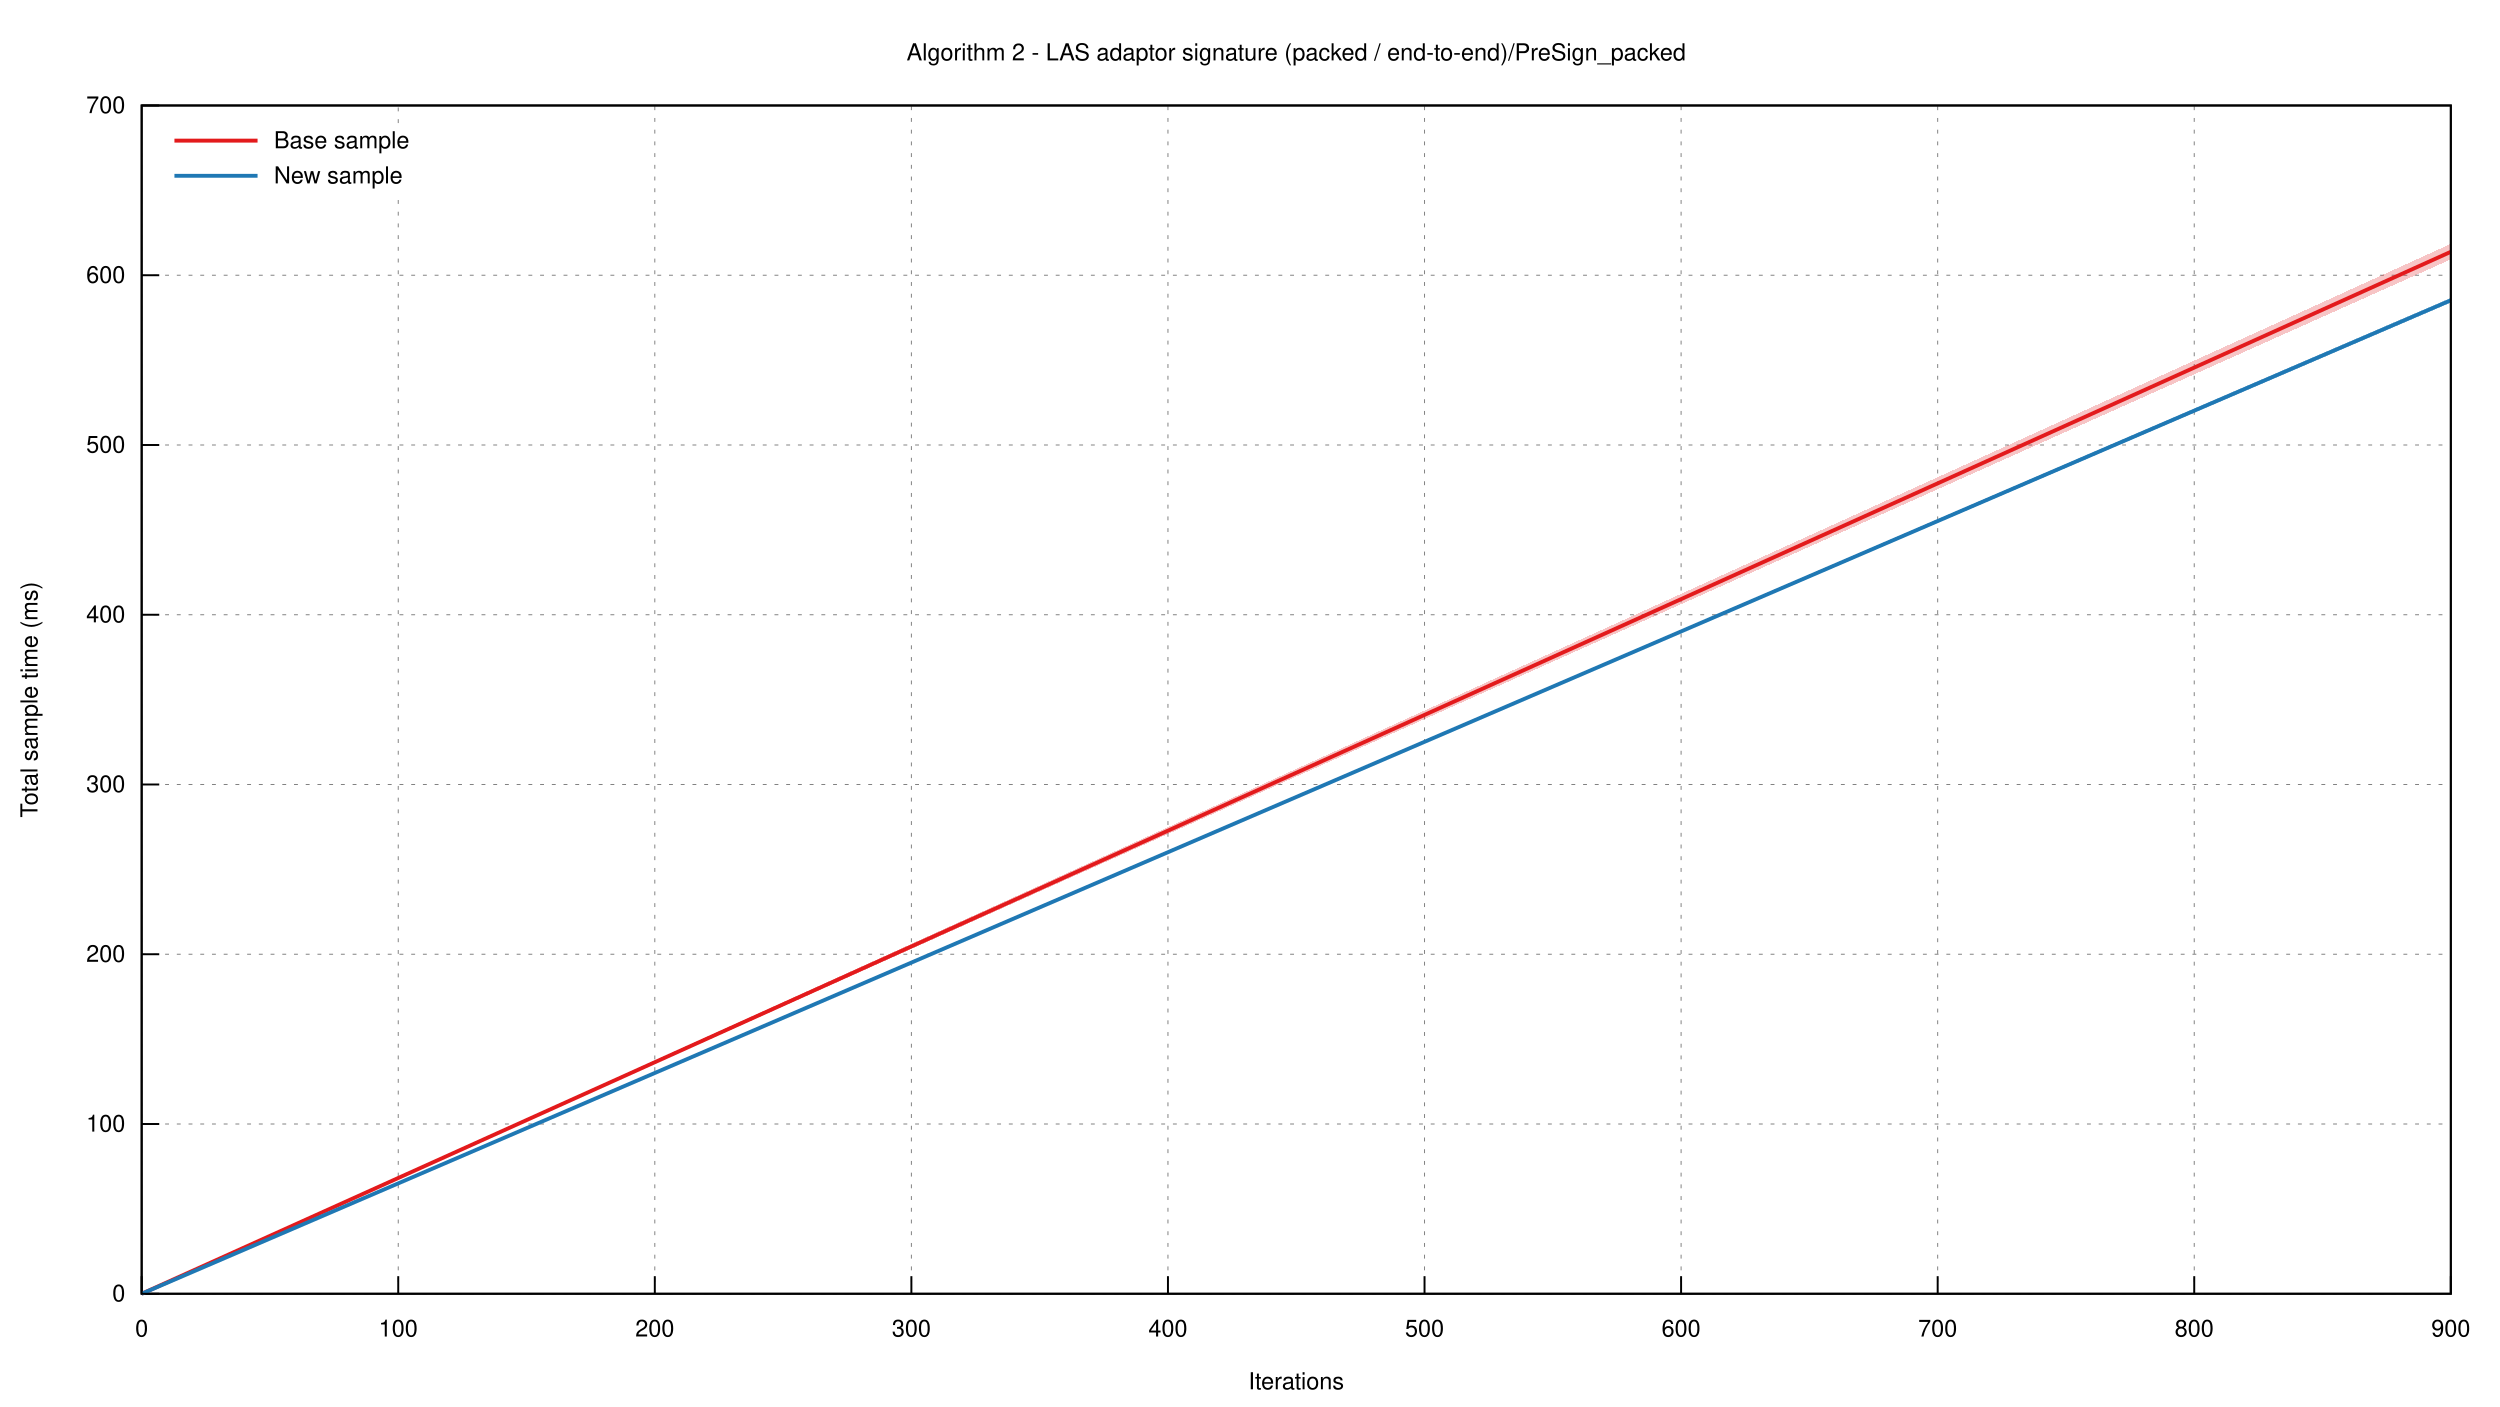
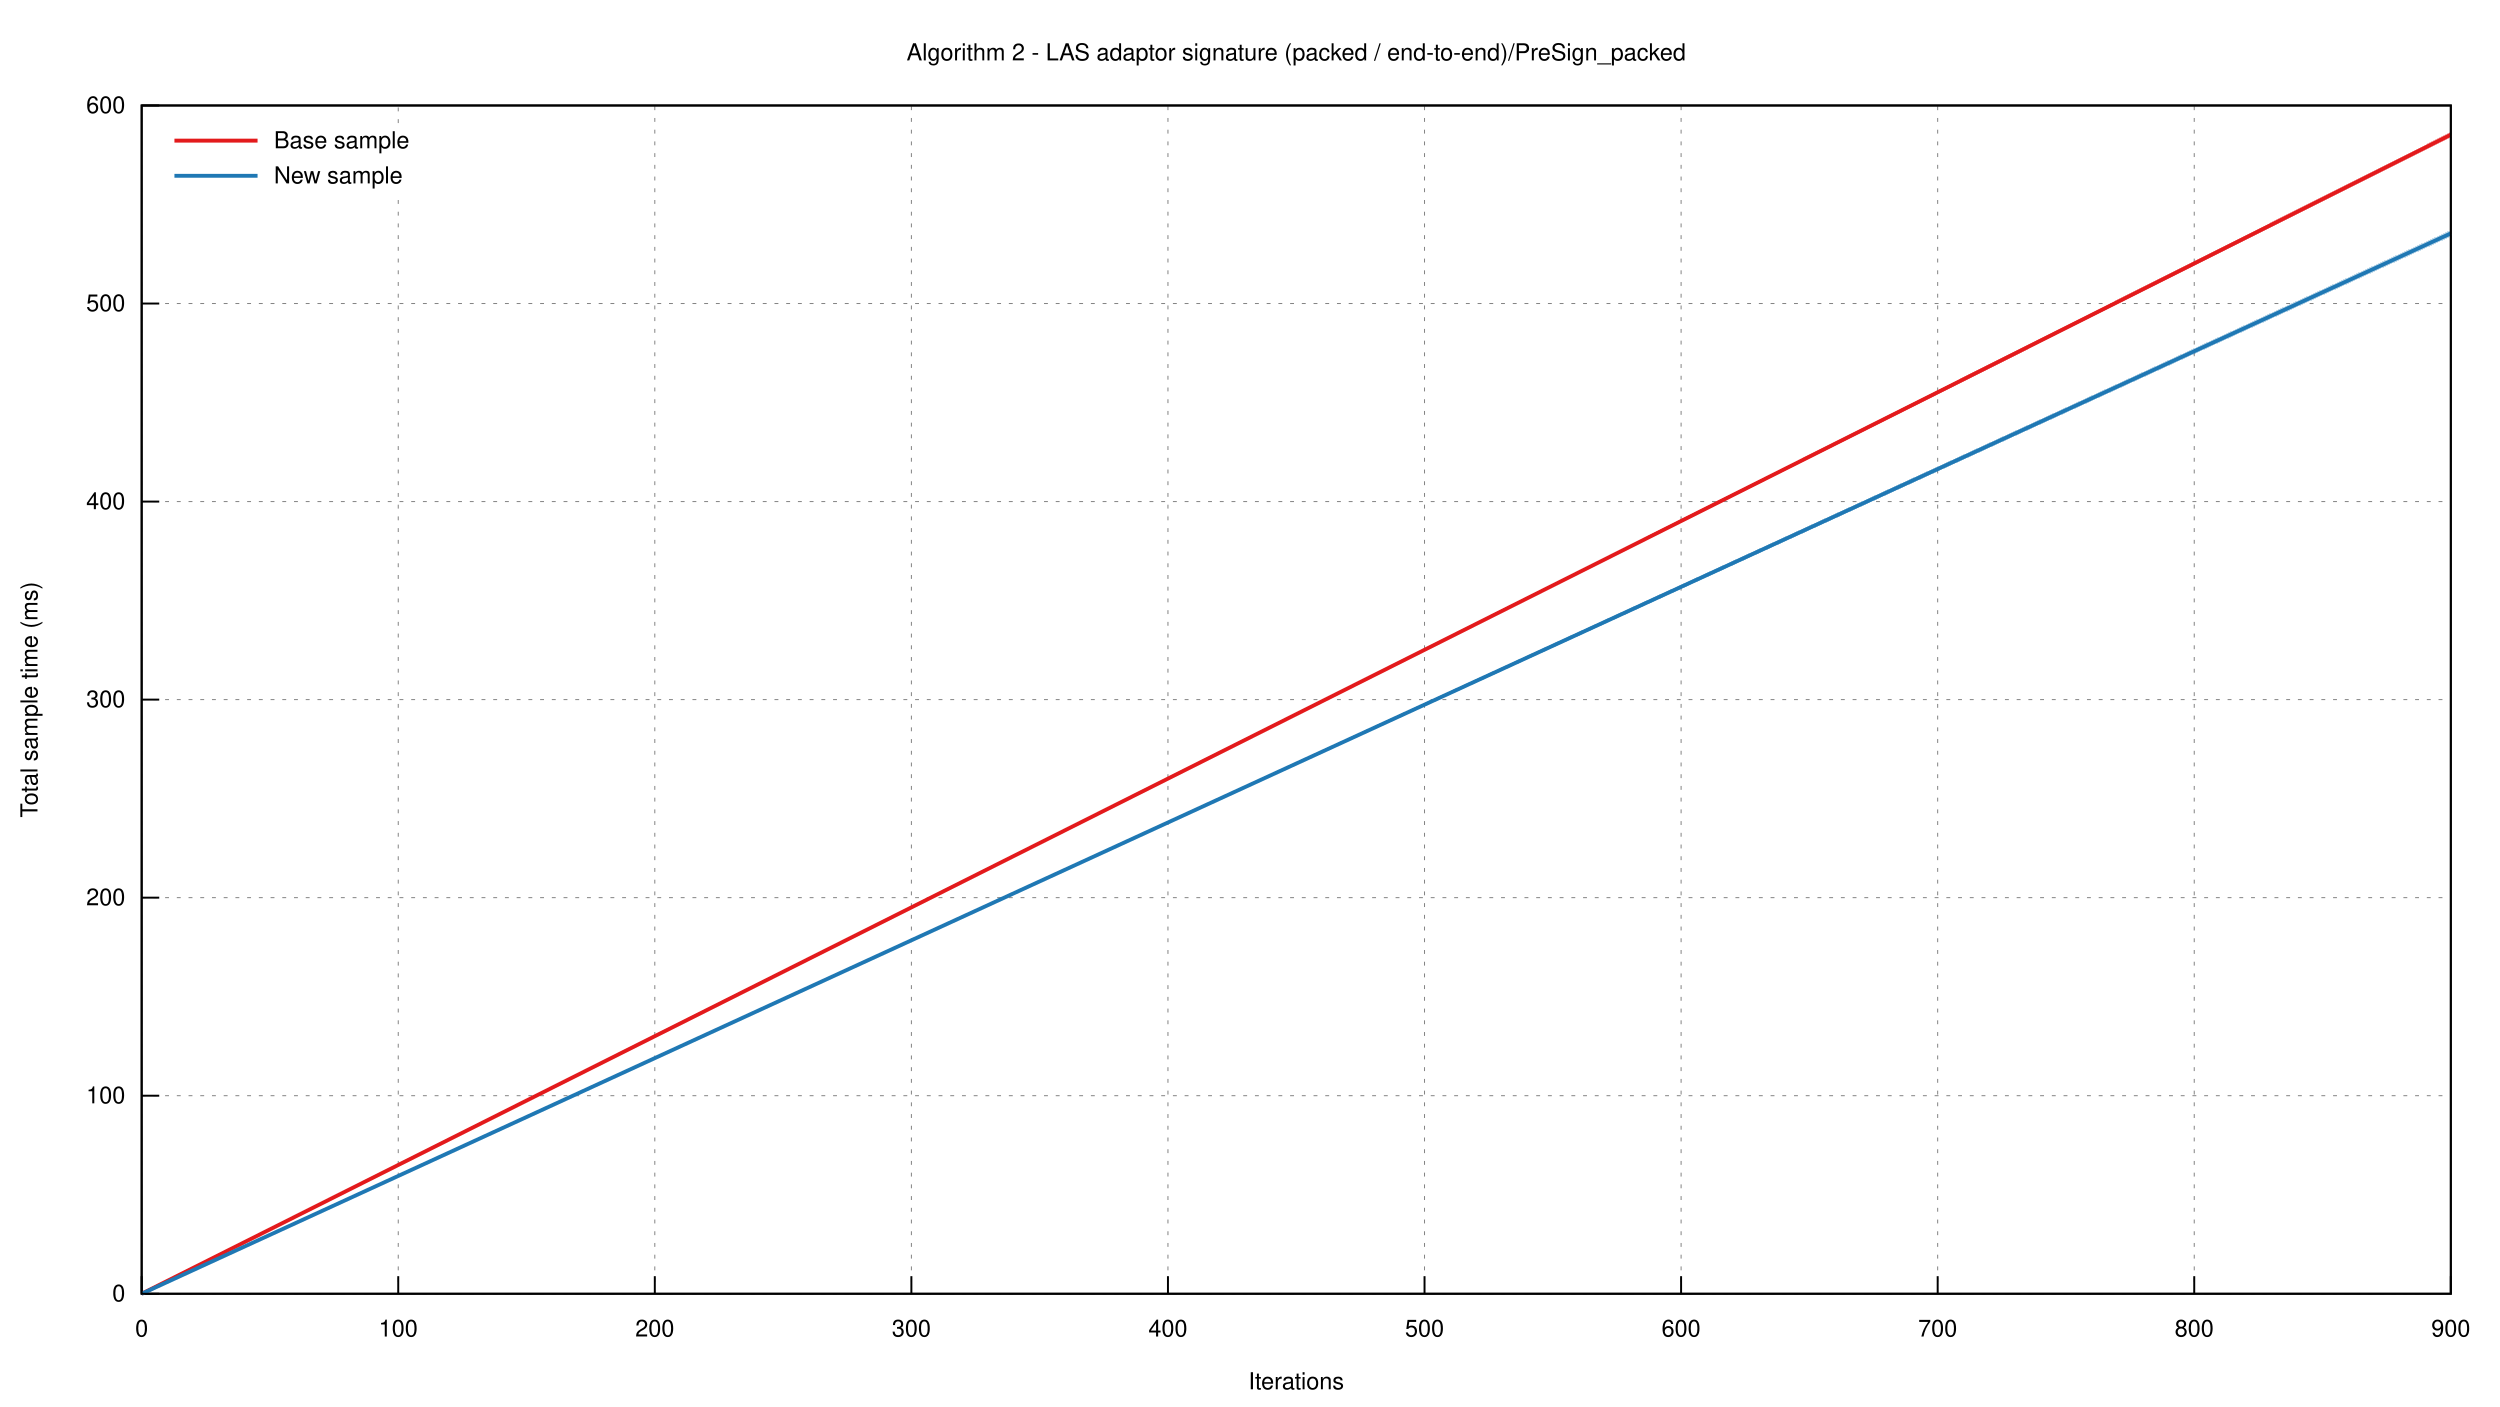
<svg xmlns="http://www.w3.org/2000/svg" xmlns:xlink="http://www.w3.org/1999/xlink" viewBox="0 0 1280 720">
  <g id="gnuplot_canvas">
    <rect x="0" y="0" width="1280" height="720" fill="none" />
    <defs>
      <circle id="gpDot" r="0.5" stroke-width="0.5" stroke="currentColor" />
      <path id="gpPt0" stroke-width="0.222" stroke="currentColor" d="M-1,0 h2 M0,-1 v2" />
      <path id="gpPt1" stroke-width="0.222" stroke="currentColor" d="M-1,-1 L1,1 M1,-1 L-1,1" />
      <path id="gpPt2" stroke-width="0.222" stroke="currentColor" d="M-1,0 L1,0 M0,-1 L0,1 M-1,-1 L1,1 M-1,1 L1,-1" />
      <rect id="gpPt3" stroke-width="0.222" stroke="currentColor" x="-1" y="-1" width="2" height="2" />
      <rect id="gpPt4" stroke-width="0.222" stroke="currentColor" fill="currentColor" x="-1" y="-1" width="2" height="2" />
      <circle id="gpPt5" stroke-width="0.222" stroke="currentColor" cx="0" cy="0" r="1" />
      <use xlink:href="#gpPt5" id="gpPt6" fill="currentColor" stroke="none" />
      <path id="gpPt7" stroke-width="0.222" stroke="currentColor" d="M0,-1.33 L-1.33,0.67 L1.33,0.67 z" />
      <use xlink:href="#gpPt7" id="gpPt8" fill="currentColor" stroke="none" />
      <use xlink:href="#gpPt7" id="gpPt9" stroke="currentColor" transform="rotate(180)" />
      <use xlink:href="#gpPt9" id="gpPt10" fill="currentColor" stroke="none" />
      <use xlink:href="#gpPt3" id="gpPt11" stroke="currentColor" transform="rotate(45)" />
      <use xlink:href="#gpPt11" id="gpPt12" fill="currentColor" stroke="none" />
      <path id="gpPt13" stroke-width="0.222" stroke="currentColor" d="M0,1.330 L1.265,0.411 L0.782,-1.067 L-0.782,-1.076 L-1.265,0.411 z" />
      <use xlink:href="#gpPt13" id="gpPt14" fill="currentColor" stroke="none" />
      <filter id="textbox" filterUnits="objectBoundingBox" x="0" y="0" height="1" width="1">
        <feFlood flood-color="white" flood-opacity="1" result="bgnd" />
        <feComposite in="SourceGraphic" in2="bgnd" operator="atop" />
      </filter>
      <filter id="greybox" filterUnits="objectBoundingBox" x="0" y="0" height="1" width="1">
        <feFlood flood-color="lightgrey" flood-opacity="1" result="grey" />
        <feComposite in="SourceGraphic" in2="grey" operator="atop" />
      </filter>
    </defs>
    <g fill="none" color="white" stroke="currentColor" stroke-width="1.00" stroke-linecap="butt" stroke-linejoin="miter">
</g>
    <g fill="none" color="black" stroke="currentColor" stroke-width="1.00" stroke-linecap="butt" stroke-linejoin="miter">
</g>
    <g fill="none" color="black" stroke="black" stroke-width="0.50" stroke-linecap="butt" stroke-linejoin="miter">
</g>
    <g fill="none" color="gray" stroke="currentColor" stroke-width="0.50" stroke-linecap="butt" stroke-linejoin="miter">
      <path stroke="gray" stroke-dasharray="2,4" class="gridline" d="M72.53,662.40 L1254.82,662.40  " />
    </g>
    <g fill="none" color="gray" stroke="gray" stroke-width="1.00" stroke-linecap="butt" stroke-linejoin="miter">
</g>
    <g fill="none" color="black" stroke="currentColor" stroke-width="1.00" stroke-linecap="butt" stroke-linejoin="miter">
      <path stroke="black" d="M72.53,662.40 L81.53,662.40  " />
      <g transform="translate(64.14,666.30)" stroke="none" fill="black" font-family="Helvetica" font-size="12.00" text-anchor="end">
        <text>
          <tspan font-family="Helvetica"> 0</tspan>
        </text>
      </g>
    </g>
    <g fill="none" color="black" stroke="currentColor" stroke-width="1.00" stroke-linecap="butt" stroke-linejoin="miter">
</g>
    <g fill="none" color="black" stroke="black" stroke-width="0.50" stroke-linecap="butt" stroke-linejoin="miter">
</g>
    <g fill="none" color="gray" stroke="currentColor" stroke-width="0.50" stroke-linecap="butt" stroke-linejoin="miter">
-       <path stroke="gray" stroke-dasharray="2,4" class="gridline" d="M72.53,575.49 L1254.82,575.49  " />
-     </g>
-     <g fill="none" color="gray" stroke="gray" stroke-width="1.00" stroke-linecap="butt" stroke-linejoin="miter">
- </g>
-     <g fill="none" color="black" stroke="currentColor" stroke-width="1.00" stroke-linecap="butt" stroke-linejoin="miter">
-       <path stroke="black" d="M72.53,575.49 L81.53,575.49  " />
-       <g transform="translate(64.14,579.39)" stroke="none" fill="black" font-family="Helvetica" font-size="12.00" text-anchor="end">
+       <path stroke="gray" stroke-dasharray="2,4" class="gridline" d="M72.53,561.00 L1254.82,561.00  " />
+     </g>
+     <g fill="none" color="gray" stroke="gray" stroke-width="1.00" stroke-linecap="butt" stroke-linejoin="miter">
+ </g>
+     <g fill="none" color="black" stroke="currentColor" stroke-width="1.00" stroke-linecap="butt" stroke-linejoin="miter">
+       <path stroke="black" d="M72.53,561.00 L81.53,561.00  " />
+       <g transform="translate(64.14,564.90)" stroke="none" fill="black" font-family="Helvetica" font-size="12.00" text-anchor="end">
        <text>
          <tspan font-family="Helvetica"> 100</tspan>
        </text>
      </g>
    </g>
    <g fill="none" color="black" stroke="currentColor" stroke-width="1.00" stroke-linecap="butt" stroke-linejoin="miter">
</g>
    <g fill="none" color="black" stroke="black" stroke-width="0.50" stroke-linecap="butt" stroke-linejoin="miter">
</g>
    <g fill="none" color="gray" stroke="currentColor" stroke-width="0.50" stroke-linecap="butt" stroke-linejoin="miter">
-       <path stroke="gray" stroke-dasharray="2,4" class="gridline" d="M72.53,488.57 L1254.82,488.57  " />
-     </g>
-     <g fill="none" color="gray" stroke="gray" stroke-width="1.00" stroke-linecap="butt" stroke-linejoin="miter">
- </g>
-     <g fill="none" color="black" stroke="currentColor" stroke-width="1.00" stroke-linecap="butt" stroke-linejoin="miter">
-       <path stroke="black" d="M72.53,488.57 L81.53,488.57  " />
-       <g transform="translate(64.14,492.47)" stroke="none" fill="black" font-family="Helvetica" font-size="12.00" text-anchor="end">
+       <path stroke="gray" stroke-dasharray="2,4" class="gridline" d="M72.53,459.60 L1254.82,459.60  " />
+     </g>
+     <g fill="none" color="gray" stroke="gray" stroke-width="1.00" stroke-linecap="butt" stroke-linejoin="miter">
+ </g>
+     <g fill="none" color="black" stroke="currentColor" stroke-width="1.00" stroke-linecap="butt" stroke-linejoin="miter">
+       <path stroke="black" d="M72.53,459.60 L81.53,459.60  " />
+       <g transform="translate(64.14,463.50)" stroke="none" fill="black" font-family="Helvetica" font-size="12.00" text-anchor="end">
        <text>
          <tspan font-family="Helvetica"> 200</tspan>
        </text>
      </g>
    </g>
    <g fill="none" color="black" stroke="currentColor" stroke-width="1.00" stroke-linecap="butt" stroke-linejoin="miter">
</g>
    <g fill="none" color="black" stroke="black" stroke-width="0.50" stroke-linecap="butt" stroke-linejoin="miter">
</g>
    <g fill="none" color="gray" stroke="currentColor" stroke-width="0.50" stroke-linecap="butt" stroke-linejoin="miter">
-       <path stroke="gray" stroke-dasharray="2,4" class="gridline" d="M72.53,401.66 L1254.82,401.66  " />
-     </g>
-     <g fill="none" color="gray" stroke="gray" stroke-width="1.00" stroke-linecap="butt" stroke-linejoin="miter">
- </g>
-     <g fill="none" color="black" stroke="currentColor" stroke-width="1.00" stroke-linecap="butt" stroke-linejoin="miter">
-       <path stroke="black" d="M72.53,401.66 L81.53,401.66  " />
-       <g transform="translate(64.14,405.56)" stroke="none" fill="black" font-family="Helvetica" font-size="12.00" text-anchor="end">
+       <path stroke="gray" stroke-dasharray="2,4" class="gridline" d="M72.53,358.20 L1254.82,358.20  " />
+     </g>
+     <g fill="none" color="gray" stroke="gray" stroke-width="1.00" stroke-linecap="butt" stroke-linejoin="miter">
+ </g>
+     <g fill="none" color="black" stroke="currentColor" stroke-width="1.00" stroke-linecap="butt" stroke-linejoin="miter">
+       <path stroke="black" d="M72.53,358.20 L81.53,358.20  " />
+       <g transform="translate(64.14,362.10)" stroke="none" fill="black" font-family="Helvetica" font-size="12.00" text-anchor="end">
        <text>
          <tspan font-family="Helvetica"> 300</tspan>
        </text>
      </g>
    </g>
    <g fill="none" color="black" stroke="currentColor" stroke-width="1.00" stroke-linecap="butt" stroke-linejoin="miter">
</g>
    <g fill="none" color="black" stroke="black" stroke-width="0.50" stroke-linecap="butt" stroke-linejoin="miter">
</g>
    <g fill="none" color="gray" stroke="currentColor" stroke-width="0.50" stroke-linecap="butt" stroke-linejoin="miter">
-       <path stroke="gray" stroke-dasharray="2,4" class="gridline" d="M72.53,314.75 L1254.82,314.75  " />
-     </g>
-     <g fill="none" color="gray" stroke="gray" stroke-width="1.00" stroke-linecap="butt" stroke-linejoin="miter">
- </g>
-     <g fill="none" color="black" stroke="currentColor" stroke-width="1.00" stroke-linecap="butt" stroke-linejoin="miter">
-       <path stroke="black" d="M72.53,314.75 L81.53,314.75  " />
-       <g transform="translate(64.14,318.65)" stroke="none" fill="black" font-family="Helvetica" font-size="12.00" text-anchor="end">
+       <path stroke="gray" stroke-dasharray="2,4" class="gridline" d="M72.53,256.81 L1254.82,256.81  " />
+     </g>
+     <g fill="none" color="gray" stroke="gray" stroke-width="1.00" stroke-linecap="butt" stroke-linejoin="miter">
+ </g>
+     <g fill="none" color="black" stroke="currentColor" stroke-width="1.00" stroke-linecap="butt" stroke-linejoin="miter">
+       <path stroke="black" d="M72.53,256.81 L81.53,256.81  " />
+       <g transform="translate(64.14,260.71)" stroke="none" fill="black" font-family="Helvetica" font-size="12.00" text-anchor="end">
        <text>
          <tspan font-family="Helvetica"> 400</tspan>
        </text>
      </g>
    </g>
    <g fill="none" color="black" stroke="currentColor" stroke-width="1.00" stroke-linecap="butt" stroke-linejoin="miter">
</g>
    <g fill="none" color="black" stroke="black" stroke-width="0.50" stroke-linecap="butt" stroke-linejoin="miter">
</g>
    <g fill="none" color="gray" stroke="currentColor" stroke-width="0.50" stroke-linecap="butt" stroke-linejoin="miter">
-       <path stroke="gray" stroke-dasharray="2,4" class="gridline" d="M72.53,227.84 L1254.82,227.84  " />
-     </g>
-     <g fill="none" color="gray" stroke="gray" stroke-width="1.00" stroke-linecap="butt" stroke-linejoin="miter">
- </g>
-     <g fill="none" color="black" stroke="currentColor" stroke-width="1.00" stroke-linecap="butt" stroke-linejoin="miter">
-       <path stroke="black" d="M72.53,227.84 L81.53,227.84  " />
-       <g transform="translate(64.14,231.74)" stroke="none" fill="black" font-family="Helvetica" font-size="12.00" text-anchor="end">
+       <path stroke="gray" stroke-dasharray="2,4" class="gridline" d="M72.53,155.41 L1254.82,155.41  " />
+     </g>
+     <g fill="none" color="gray" stroke="gray" stroke-width="1.00" stroke-linecap="butt" stroke-linejoin="miter">
+ </g>
+     <g fill="none" color="black" stroke="currentColor" stroke-width="1.00" stroke-linecap="butt" stroke-linejoin="miter">
+       <path stroke="black" d="M72.53,155.41 L81.53,155.41  " />
+       <g transform="translate(64.14,159.31)" stroke="none" fill="black" font-family="Helvetica" font-size="12.00" text-anchor="end">
        <text>
          <tspan font-family="Helvetica"> 500</tspan>
-         </text>
-       </g>
-     </g>
-     <g fill="none" color="black" stroke="currentColor" stroke-width="1.00" stroke-linecap="butt" stroke-linejoin="miter">
- </g>
-     <g fill="none" color="black" stroke="black" stroke-width="0.50" stroke-linecap="butt" stroke-linejoin="miter">
- </g>
-     <g fill="none" color="gray" stroke="currentColor" stroke-width="0.50" stroke-linecap="butt" stroke-linejoin="miter">
-       <path stroke="gray" stroke-dasharray="2,4" class="gridline" d="M72.53,140.92 L1254.82,140.92  " />
-     </g>
-     <g fill="none" color="gray" stroke="gray" stroke-width="1.00" stroke-linecap="butt" stroke-linejoin="miter">
- </g>
-     <g fill="none" color="black" stroke="currentColor" stroke-width="1.00" stroke-linecap="butt" stroke-linejoin="miter">
-       <path stroke="black" d="M72.53,140.92 L81.53,140.92  " />
-       <g transform="translate(64.14,144.82)" stroke="none" fill="black" font-family="Helvetica" font-size="12.00" text-anchor="end">
-         <text>
-           <tspan font-family="Helvetica"> 600</tspan>
        </text>
      </g>
    </g>
    <g fill="none" color="black" stroke="currentColor" stroke-width="1.00" stroke-linecap="butt" stroke-linejoin="miter">
</g>
    <g fill="none" color="black" stroke="black" stroke-width="0.50" stroke-linecap="butt" stroke-linejoin="miter">
</g>
    <g fill="none" color="gray" stroke="currentColor" stroke-width="0.50" stroke-linecap="butt" stroke-linejoin="miter">
      <path stroke="gray" stroke-dasharray="2,4" class="gridline" d="M72.53,54.01 L1254.82,54.01  " />
    </g>
    <g fill="none" color="gray" stroke="gray" stroke-width="1.00" stroke-linecap="butt" stroke-linejoin="miter">
</g>
    <g fill="none" color="black" stroke="currentColor" stroke-width="1.00" stroke-linecap="butt" stroke-linejoin="miter">
      <path stroke="black" d="M72.53,54.01 L81.53,54.01  " />
      <g transform="translate(64.14,57.91)" stroke="none" fill="black" font-family="Helvetica" font-size="12.00" text-anchor="end">
        <text>
-           <tspan font-family="Helvetica"> 700</tspan>
+           <tspan font-family="Helvetica"> 600</tspan>
        </text>
      </g>
    </g>
    <g fill="none" color="black" stroke="currentColor" stroke-width="1.00" stroke-linecap="butt" stroke-linejoin="miter">
</g>
    <g fill="none" color="black" stroke="black" stroke-width="0.50" stroke-linecap="butt" stroke-linejoin="miter">
</g>
    <g fill="none" color="gray" stroke="currentColor" stroke-width="0.50" stroke-linecap="butt" stroke-linejoin="miter">
      <path stroke="gray" stroke-dasharray="2,4" class="gridline" d="M72.53,662.40 L72.53,54.01  " />
    </g>
    <g fill="none" color="gray" stroke="gray" stroke-width="1.00" stroke-linecap="butt" stroke-linejoin="miter">
</g>
    <g fill="none" color="black" stroke="currentColor" stroke-width="1.00" stroke-linecap="butt" stroke-linejoin="miter">
      <path stroke="black" d="M72.53,662.40 L72.53,653.40  " />
      <g transform="translate(72.53,684.30)" stroke="none" fill="black" font-family="Helvetica" font-size="12.00" text-anchor="middle">
        <text>
          <tspan font-family="Helvetica"> 0</tspan>
        </text>
      </g>
    </g>
    <g fill="none" color="black" stroke="currentColor" stroke-width="1.00" stroke-linecap="butt" stroke-linejoin="miter">
</g>
    <g fill="none" color="black" stroke="black" stroke-width="0.50" stroke-linecap="butt" stroke-linejoin="miter">
</g>
    <g fill="none" color="gray" stroke="currentColor" stroke-width="0.50" stroke-linecap="butt" stroke-linejoin="miter">
      <path stroke="gray" stroke-dasharray="2,4" class="gridline" d="M203.90,662.40 L203.90,99.01 M203.90,63.01 L203.90,54.01  " />
    </g>
    <g fill="none" color="gray" stroke="gray" stroke-width="1.00" stroke-linecap="butt" stroke-linejoin="miter">
</g>
    <g fill="none" color="black" stroke="currentColor" stroke-width="1.00" stroke-linecap="butt" stroke-linejoin="miter">
      <path stroke="black" d="M203.90,662.40 L203.90,653.40  " />
      <g transform="translate(203.90,684.30)" stroke="none" fill="black" font-family="Helvetica" font-size="12.00" text-anchor="middle">
        <text>
          <tspan font-family="Helvetica"> 100</tspan>
        </text>
      </g>
    </g>
    <g fill="none" color="black" stroke="currentColor" stroke-width="1.00" stroke-linecap="butt" stroke-linejoin="miter">
</g>
    <g fill="none" color="black" stroke="black" stroke-width="0.50" stroke-linecap="butt" stroke-linejoin="miter">
</g>
    <g fill="none" color="gray" stroke="currentColor" stroke-width="0.50" stroke-linecap="butt" stroke-linejoin="miter">
      <path stroke="gray" stroke-dasharray="2,4" class="gridline" d="M335.26,662.40 L335.26,54.01  " />
    </g>
    <g fill="none" color="gray" stroke="gray" stroke-width="1.00" stroke-linecap="butt" stroke-linejoin="miter">
</g>
    <g fill="none" color="black" stroke="currentColor" stroke-width="1.00" stroke-linecap="butt" stroke-linejoin="miter">
      <path stroke="black" d="M335.26,662.40 L335.26,653.40  " />
      <g transform="translate(335.26,684.30)" stroke="none" fill="black" font-family="Helvetica" font-size="12.00" text-anchor="middle">
        <text>
          <tspan font-family="Helvetica"> 200</tspan>
        </text>
      </g>
    </g>
    <g fill="none" color="black" stroke="currentColor" stroke-width="1.00" stroke-linecap="butt" stroke-linejoin="miter">
</g>
    <g fill="none" color="black" stroke="black" stroke-width="0.50" stroke-linecap="butt" stroke-linejoin="miter">
</g>
    <g fill="none" color="gray" stroke="currentColor" stroke-width="0.50" stroke-linecap="butt" stroke-linejoin="miter">
      <path stroke="gray" stroke-dasharray="2,4" class="gridline" d="M466.63,662.40 L466.63,54.01  " />
    </g>
    <g fill="none" color="gray" stroke="gray" stroke-width="1.00" stroke-linecap="butt" stroke-linejoin="miter">
</g>
    <g fill="none" color="black" stroke="currentColor" stroke-width="1.00" stroke-linecap="butt" stroke-linejoin="miter">
      <path stroke="black" d="M466.63,662.40 L466.63,653.40  " />
      <g transform="translate(466.63,684.30)" stroke="none" fill="black" font-family="Helvetica" font-size="12.00" text-anchor="middle">
        <text>
          <tspan font-family="Helvetica"> 300</tspan>
        </text>
      </g>
    </g>
    <g fill="none" color="black" stroke="currentColor" stroke-width="1.00" stroke-linecap="butt" stroke-linejoin="miter">
</g>
    <g fill="none" color="black" stroke="black" stroke-width="0.50" stroke-linecap="butt" stroke-linejoin="miter">
</g>
    <g fill="none" color="gray" stroke="currentColor" stroke-width="0.50" stroke-linecap="butt" stroke-linejoin="miter">
      <path stroke="gray" stroke-dasharray="2,4" class="gridline" d="M597.99,662.40 L597.99,54.01  " />
    </g>
    <g fill="none" color="gray" stroke="gray" stroke-width="1.00" stroke-linecap="butt" stroke-linejoin="miter">
</g>
    <g fill="none" color="black" stroke="currentColor" stroke-width="1.00" stroke-linecap="butt" stroke-linejoin="miter">
      <path stroke="black" d="M597.99,662.40 L597.99,653.40  " />
      <g transform="translate(597.99,684.30)" stroke="none" fill="black" font-family="Helvetica" font-size="12.00" text-anchor="middle">
        <text>
          <tspan font-family="Helvetica"> 400</tspan>
        </text>
      </g>
    </g>
    <g fill="none" color="black" stroke="currentColor" stroke-width="1.00" stroke-linecap="butt" stroke-linejoin="miter">
</g>
    <g fill="none" color="black" stroke="black" stroke-width="0.50" stroke-linecap="butt" stroke-linejoin="miter">
</g>
    <g fill="none" color="gray" stroke="currentColor" stroke-width="0.50" stroke-linecap="butt" stroke-linejoin="miter">
      <path stroke="gray" stroke-dasharray="2,4" class="gridline" d="M729.36,662.40 L729.36,54.01  " />
    </g>
    <g fill="none" color="gray" stroke="gray" stroke-width="1.00" stroke-linecap="butt" stroke-linejoin="miter">
</g>
    <g fill="none" color="black" stroke="currentColor" stroke-width="1.00" stroke-linecap="butt" stroke-linejoin="miter">
      <path stroke="black" d="M729.36,662.40 L729.36,653.40  " />
      <g transform="translate(729.36,684.30)" stroke="none" fill="black" font-family="Helvetica" font-size="12.00" text-anchor="middle">
        <text>
          <tspan font-family="Helvetica"> 500</tspan>
        </text>
      </g>
    </g>
    <g fill="none" color="black" stroke="currentColor" stroke-width="1.00" stroke-linecap="butt" stroke-linejoin="miter">
</g>
    <g fill="none" color="black" stroke="black" stroke-width="0.50" stroke-linecap="butt" stroke-linejoin="miter">
</g>
    <g fill="none" color="gray" stroke="currentColor" stroke-width="0.50" stroke-linecap="butt" stroke-linejoin="miter">
      <path stroke="gray" stroke-dasharray="2,4" class="gridline" d="M860.72,662.40 L860.72,54.01  " />
    </g>
    <g fill="none" color="gray" stroke="gray" stroke-width="1.00" stroke-linecap="butt" stroke-linejoin="miter">
</g>
    <g fill="none" color="black" stroke="currentColor" stroke-width="1.00" stroke-linecap="butt" stroke-linejoin="miter">
      <path stroke="black" d="M860.72,662.40 L860.72,653.40  " />
      <g transform="translate(860.72,684.30)" stroke="none" fill="black" font-family="Helvetica" font-size="12.00" text-anchor="middle">
        <text>
          <tspan font-family="Helvetica"> 600</tspan>
        </text>
      </g>
    </g>
    <g fill="none" color="black" stroke="currentColor" stroke-width="1.00" stroke-linecap="butt" stroke-linejoin="miter">
</g>
    <g fill="none" color="black" stroke="black" stroke-width="0.50" stroke-linecap="butt" stroke-linejoin="miter">
</g>
    <g fill="none" color="gray" stroke="currentColor" stroke-width="0.50" stroke-linecap="butt" stroke-linejoin="miter">
      <path stroke="gray" stroke-dasharray="2,4" class="gridline" d="M992.09,662.40 L992.09,54.01  " />
    </g>
    <g fill="none" color="gray" stroke="gray" stroke-width="1.00" stroke-linecap="butt" stroke-linejoin="miter">
</g>
    <g fill="none" color="black" stroke="currentColor" stroke-width="1.00" stroke-linecap="butt" stroke-linejoin="miter">
      <path stroke="black" d="M992.09,662.40 L992.09,653.40  " />
      <g transform="translate(992.09,684.30)" stroke="none" fill="black" font-family="Helvetica" font-size="12.00" text-anchor="middle">
        <text>
          <tspan font-family="Helvetica"> 700</tspan>
        </text>
      </g>
    </g>
    <g fill="none" color="black" stroke="currentColor" stroke-width="1.00" stroke-linecap="butt" stroke-linejoin="miter">
</g>
    <g fill="none" color="black" stroke="black" stroke-width="0.50" stroke-linecap="butt" stroke-linejoin="miter">
</g>
    <g fill="none" color="gray" stroke="currentColor" stroke-width="0.50" stroke-linecap="butt" stroke-linejoin="miter">
      <path stroke="gray" stroke-dasharray="2,4" class="gridline" d="M1123.45,662.40 L1123.45,54.01  " />
    </g>
    <g fill="none" color="gray" stroke="gray" stroke-width="1.00" stroke-linecap="butt" stroke-linejoin="miter">
</g>
    <g fill="none" color="black" stroke="currentColor" stroke-width="1.00" stroke-linecap="butt" stroke-linejoin="miter">
      <path stroke="black" d="M1123.45,662.40 L1123.45,653.40  " />
      <g transform="translate(1123.45,684.30)" stroke="none" fill="black" font-family="Helvetica" font-size="12.00" text-anchor="middle">
        <text>
          <tspan font-family="Helvetica"> 800</tspan>
        </text>
      </g>
    </g>
    <g fill="none" color="black" stroke="currentColor" stroke-width="1.00" stroke-linecap="butt" stroke-linejoin="miter">
</g>
    <g fill="none" color="black" stroke="black" stroke-width="0.50" stroke-linecap="butt" stroke-linejoin="miter">
</g>
    <g fill="none" color="gray" stroke="currentColor" stroke-width="0.50" stroke-linecap="butt" stroke-linejoin="miter">
      <path stroke="gray" stroke-dasharray="2,4" class="gridline" d="M1254.82,662.40 L1254.82,54.01  " />
    </g>
    <g fill="none" color="gray" stroke="gray" stroke-width="1.00" stroke-linecap="butt" stroke-linejoin="miter">
</g>
    <g fill="none" color="black" stroke="currentColor" stroke-width="1.00" stroke-linecap="butt" stroke-linejoin="miter">
      <path stroke="black" d="M1254.82,662.40 L1254.82,653.40  " />
      <g transform="translate(1254.82,684.30)" stroke="none" fill="black" font-family="Helvetica" font-size="12.00" text-anchor="middle">
        <text>
          <tspan font-family="Helvetica"> 900</tspan>
        </text>
      </g>
    </g>
    <g fill="none" color="black" stroke="currentColor" stroke-width="1.00" stroke-linecap="butt" stroke-linejoin="miter">
</g>
    <g fill="none" color="black" stroke="currentColor" stroke-width="1.00" stroke-linecap="butt" stroke-linejoin="miter">
      <path stroke="black" d="M72.53,54.01 L72.53,662.40 L1254.82,662.40 L1254.82,54.01 L72.53,54.01 Z  " />
    </g>
    <g fill="none" color="black" stroke="currentColor" stroke-width="1.00" stroke-linecap="butt" stroke-linejoin="miter">
</g>
    <g id="gnuplot_plot_1" fill="none">
      <g fill="none" color="black" stroke="currentColor" stroke-width="1.00" stroke-linecap="butt" stroke-linejoin="miter">
        <g stroke="none" shape-rendering="crispEdges">
          <polygon fill="rgb(227,  26,  28)" fill-opacity="0.25" points="72.53,662.40 72.53,662.40 72.53,662.40 " />
-           <polygon fill="rgb(227,  26,  28)" fill-opacity="0.25" points="72.53,662.40 1254.82,132.82 1254.82,124.87 " />
+           <polygon fill="rgb(227,  26,  28)" fill-opacity="0.25" points="72.53,662.40 1254.82,70.42 1254.82,67.46 " />
        </g>
      </g>
    </g>
    <g id="gnuplot_plot_2" fill="none">
      <g fill="none" color="black" stroke="currentColor" stroke-width="1.00" stroke-linecap="butt" stroke-linejoin="miter">
        <g stroke="none" shape-rendering="crispEdges">
          <polygon fill="rgb( 31, 120, 180)" fill-opacity="0.25" points="72.53,662.40 72.53,662.40 72.53,662.40 " />
-           <polygon fill="rgb( 31, 120, 180)" fill-opacity="0.25" points="72.53,662.40 1254.82,154.99 1254.82,152.45 " />
+           <polygon fill="rgb( 31, 120, 180)" fill-opacity="0.25" points="72.53,662.40 1254.82,121.22 1254.82,117.73 " />
        </g>
      </g>
    </g>
    <g id="gnuplot_plot_3">
      <g fill="none" color="white" stroke="rgb( 31, 120, 180)" stroke-width="2.00" stroke-linecap="butt" stroke-linejoin="miter">
</g>
      <g fill="none" color="black" stroke="currentColor" stroke-width="2.00" stroke-linecap="butt" stroke-linejoin="miter">
        <g transform="translate(140.26,75.91)" stroke="none" fill="black" font-family="Helvetica" font-size="12.00" text-anchor="start">
          <text>
            <tspan font-family="Helvetica">Base sample</tspan>
          </text>
        </g>
      </g>
      <g fill="none" color="black" stroke="currentColor" stroke-width="2.00" stroke-linecap="butt" stroke-linejoin="miter">
-         <path stroke="rgb(227,  26,  28)" d="M89.31,72.01 L131.87,72.01 M72.53,662.40 L1254.82,128.92  " />
+         <path stroke="rgb(227,  26,  28)" d="M89.31,72.01 L131.87,72.01 M72.53,662.40 L1254.82,68.95  " />
      </g>
    </g>
    <g id="gnuplot_plot_4">
      <g fill="none" color="black" stroke="currentColor" stroke-width="2.00" stroke-linecap="butt" stroke-linejoin="miter">
        <g transform="translate(140.26,93.91)" stroke="none" fill="black" font-family="Helvetica" font-size="12.00" text-anchor="start">
          <text>
            <tspan font-family="Helvetica">New sample</tspan>
          </text>
        </g>
      </g>
      <g fill="none" color="black" stroke="currentColor" stroke-width="2.00" stroke-linecap="butt" stroke-linejoin="miter">
-         <path stroke="rgb( 31, 120, 180)" d="M89.31,90.01 L131.87,90.01 M72.53,662.40 L1254.82,153.73  " />
+         <path stroke="rgb( 31, 120, 180)" d="M89.31,90.01 L131.87,90.01 M72.53,662.40 L1254.82,119.49  " />
      </g>
    </g>
    <g fill="none" color="black" stroke="currentColor" stroke-width="2.00" stroke-linecap="butt" stroke-linejoin="miter">
</g>
    <g fill="none" color="black" stroke="black" stroke-width="1.00" stroke-linecap="butt" stroke-linejoin="miter">
</g>
    <g fill="none" color="black" stroke="currentColor" stroke-width="1.00" stroke-linecap="butt" stroke-linejoin="miter">
      <path stroke="black" d="M72.53,54.01 L72.53,662.40 L1254.82,662.40 L1254.82,54.01 L72.53,54.01 Z  " />
      <g transform="translate(19.18,358.21) rotate(270.00)" stroke="none" fill="black" font-family="Helvetica" font-size="12.00" text-anchor="middle">
        <text>
          <tspan font-family="Helvetica">Total sample time (ms)</tspan>
        </text>
      </g>
    </g>
    <g fill="none" color="black" stroke="currentColor" stroke-width="1.00" stroke-linecap="butt" stroke-linejoin="miter">
      <g transform="translate(663.67,711.30)" stroke="none" fill="black" font-family="Helvetica" font-size="12.00" text-anchor="middle">
        <text>
          <tspan font-family="Helvetica">Iterations</tspan>
        </text>
      </g>
    </g>
    <g fill="none" color="black" stroke="currentColor" stroke-width="1.00" stroke-linecap="butt" stroke-linejoin="miter">
</g>
    <g fill="none" color="black" stroke="currentColor" stroke-width="1.00" stroke-linecap="butt" stroke-linejoin="miter">
      <g transform="translate(663.67,30.91)" stroke="none" fill="black" font-family="Helvetica" font-size="12.00" text-anchor="middle">
        <text>
          <tspan font-family="Helvetica">Algorithm 2 - LAS adaptor signature (packed / end-to-end)/PreSign_packed</tspan>
        </text>
      </g>
    </g>
    <g fill="none" color="black" stroke="currentColor" stroke-width="1.00" stroke-linecap="butt" stroke-linejoin="miter">
</g>
  </g>
</svg>
